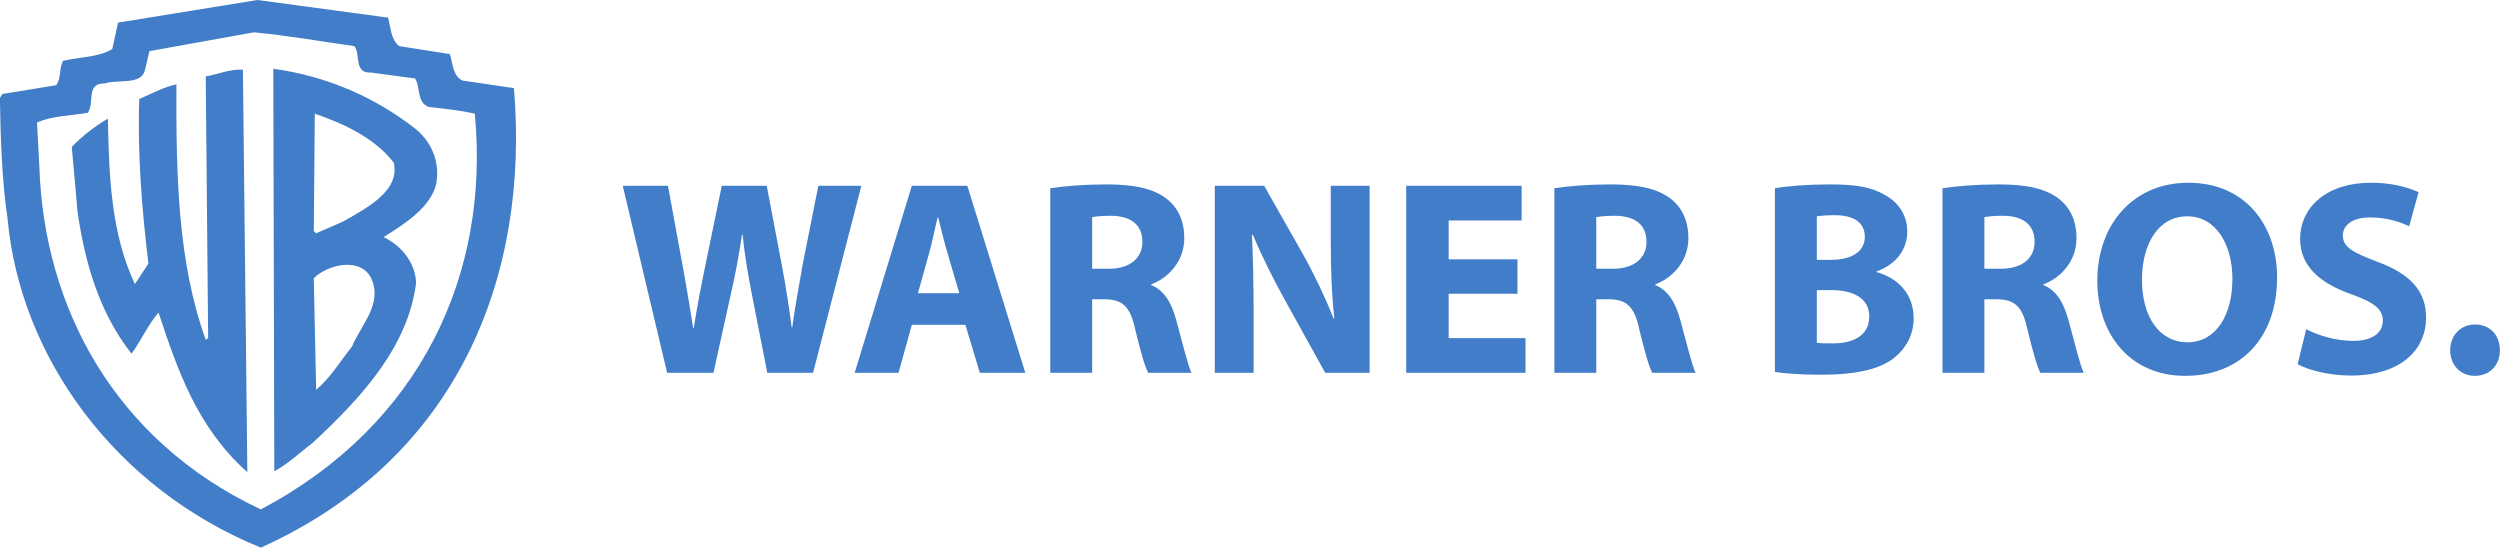
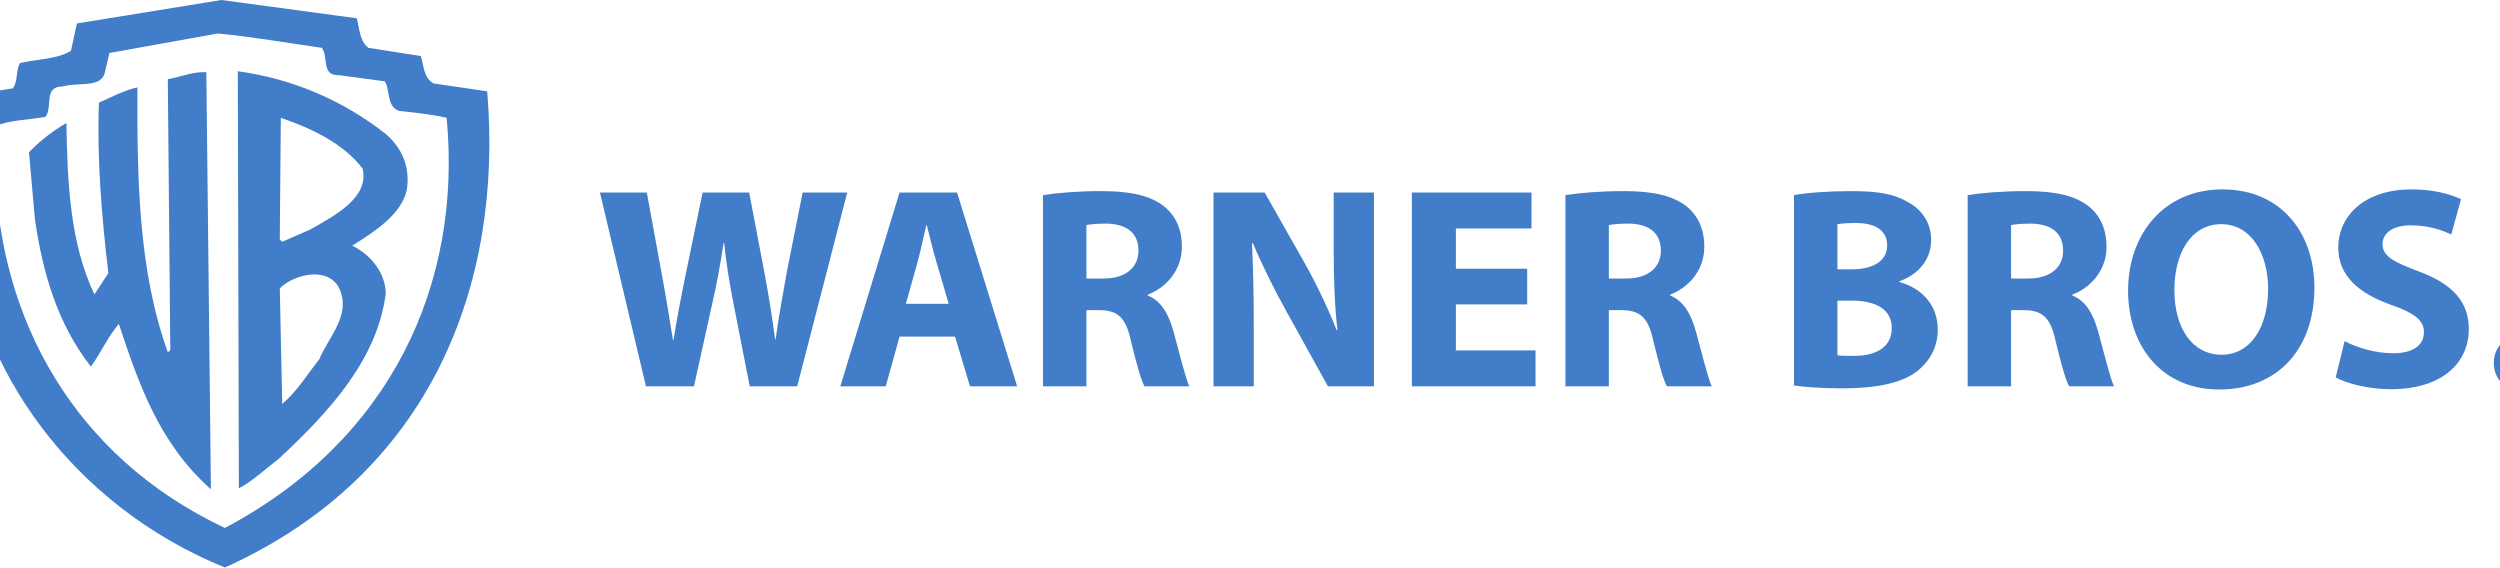
- <svg xmlns="http://www.w3.org/2000/svg" id="svg2" version="1.1" xml:space="preserve" width="400" height="87.619" viewBox="0 0 385.977 87.619">
+ <svg xmlns="http://www.w3.org/2000/svg" id="svg2" version="1.1" xml:space="preserve" viewBox="0 0 385.977 87.619">
  <defs id="defs16" />
  <style id="style4">
.s0{
	fill-rule:nonzero;
	fill:#417dc8;
}
- 
</style>
  <g id="g6" transform="matrix(0.6874397,0,0,-0.6874397,-27.03371,87.39047)">
    <g id="g8" transform="matrix(0.1,0,0,0.1,29.10019,-0.332435)">
      <g id="g10" clip-path="url(#clipPath20)">
        <path style="fill:#417dc8;fill-rule:nonzero" id="path12" class="s0" d="M 864.15,627.04 C 891.66,566.84 840.59,518.99 819.38,467.71 791.9,433.51 771.46,397.95 736.11,367.19 l -5.51,259.84 c 30.63,30.77 107.63,51.28 133.55,0 z m 52.63,268.7 C 931.71,829.44 852.37,789.76 798.96,758.99 l -62.86,-27.35 -5.51,4.79 2.36,273.52 C 801.3,986.7 873.61,952.5 916.79,895.74 Z M 565.63,1112.5 c -32.22,1.38 -57.35,-10.93 -86.42,-15.72 l 0,-9.59 5.51,-598.97 -5.51,-4.8 c -65.98,182.58 -69.13,387.7 -68.33,594.89 -30.66,-6.84 -58.14,-21.89 -86.44,-34.2 -4.68,-126.49 6.3,-258.44 21.23,-382.91 l -31.43,-47.86 c -54.99,116.24 -60.5,250.27 -62.85,384.96 -29.84,-17.1 -59.7,-40.35 -84.06,-65.63 L 180.7,782.23 c 17.29,-119.65 50.28,-234.52 125.68,-330.96 22.8,31.46 38.5,67.72 62.86,95.75 44,-132.66 89.57,-267.35 206.62,-371.29 l 0,8.88 z m 70.72,2.05 2.33,-936.76 c 32.22,17.07 59.73,43.76 89.57,66.32 118.64,110.08 221.55,225.65 240.4,371.29 -0.79,44.45 -31.45,86.16 -75.43,107.37 50.28,31.46 110.78,70.42 122.56,125.11 7.86,47.2 -7.86,92.32 -47.13,125.82 -95.05,74.52 -207.41,123.75 -332.3,140.85 z m -44.8,84.8 L 348,1155.59 337.81,1112.5 c -7.07,-36.92 -62.86,-21.87 -94.25,-32.13 -44.8,0.67 -22,-46.5 -39.29,-68.39 -40.06,-6.83 -82.5,-6.83 -117.84,-22.57 l 5.5,-104.59 C 102.91,561.38 264.76,250.26 607.28,88.88 c 372.36,196.94 533.41,547.03 498.07,921.07 -35.35,8.2 -71.49,11.61 -107.65,15.71 -28.27,11.62 -18.05,45.13 -31.4,66.32 l -102.14,13.7 c -41.62,-2.06 -23.57,42.37 -39.26,61.53 -77.78,10.94 -153.99,24.62 -233.33,32.14 z m 311.89,34.19 c 6.27,-23.25 6.27,-50.61 25.92,-66.33 l 117.85,-18.46 c 7.07,-21.21 6.27,-49.92 29.04,-61.56 l 120.23,-17.76 C 1232.62,635.24 1070,208.55 607.28,0 264.76,139.49 47.15,447.2 18.08,763.79 4.71,854.72 1.59,950.45 0,1046.17 l 5.51,9.59 125.68,20.51 c 11.81,16.41 6.3,38.97 15.73,56.74 38.47,8.89 83.27,8.22 114.7,27.35 l 13.34,61.55 324.46,52.66 304.02,-41.03 m 649.55,-826.64 -103.32,435.24 105.25,0 32.93,-179.52 m -34.86,-255.72 -103.32,435.24 105.25,0 32.93,-179.52 m -34.86,-255.72 -103.32,435.24 105.25,0 32.93,-179.52 m -34.86,-255.72 -103.32,435.24 105.25,0 32.93,-179.52 m -34.86,-255.72 -103.32,435.24 105.25,0 32.93,-179.52 c 9.69,-51.66 18.73,-107.84 25.83,-151.75 l 1.3,0 c 7.1,47.15 17.43,99.45 28.41,153.04 l 36.81,178.24 104.61,0 34.87,-183.4 c 9.69,-51.01 16.79,-97.5 23.25,-145.93 l 1.29,0 c 6.46,48.43 16.14,99.44 25.18,151.1 l 35.52,178.24 100.09,0 -112.36,-435.24 -106.55,0 -36.81,187.27 c -8.39,43.91 -15.49,84.59 -20.66,134.31 l -1.29,0 c -7.75,-49.08 -14.86,-90.41 -25.19,-134.31 l -41.33,-187.27 -107.83,0 m 679.96,185.31 -27.12,92.34 c -7.75,25.83 -15.5,58.12 -21.96,83.95 l -1.29,0 c -6.45,-25.83 -12.91,-58.76 -20.02,-83.95 l -25.83,-92.34 z m -110.42,-73.62 -31,-111.71 -102.03,0 133.03,435.24 129.15,0 134.96,-435.24 -105.91,0 -33.57,111.72 -124.63,0 m 419.71,130.44 38.75,0 c 49.08,0 78.13,24.54 78.13,62.64 0,40.03 -27.12,60.06 -72.32,60.7 -23.89,0 -37.45,-1.93 -44.56,-3.23 z m -97.5,187.27 c 31.64,5.16 78.78,9.04 131.08,9.04 64.58,0 109.78,-9.69 140.78,-34.22 25.83,-20.66 40.03,-51.01 40.03,-91.05 0,-55.53 -39.39,-93.63 -76.84,-107.2 l 0,-1.94 c 30.35,-12.27 47.14,-41.33 58.12,-81.37 13.56,-49.07 27.12,-105.9 35.51,-122.69 l -100.73,0 c -7.11,12.27 -17.44,47.79 -30.35,101.38 -11.62,54.24 -30.36,69.1 -70.39,69.74 l -29.71,0 0,-171.12 -97.5,0 0,429.43 m 382.91,-429.43 0,435.24 114.94,0 90.41,-159.5 c 25.83,-45.85 51.66,-100.09 71.03,-149.17 l 1.93,0 c -6.45,57.47 -8.38,116.23 -8.38,181.45 l 0,127.22 90.4,0 0,-435.24 -103.32,0 -92.99,167.9 c -25.83,46.49 -54.24,102.68 -75.55,153.69 l -1.94,-0.65 c 2.58,-57.47 3.88,-118.82 3.88,-189.85 l 0,-131.09 -90.41,0 m 704.49,184.04 -160.15,0 0,-103.32 178.88,0 0,-80.72 -277.68,0 0,435.24 268.63,0 0,-80.72 -169.83,0 0,-90.41 160.15,0 0,-80.07 m 183.38,58.12 38.75,0 c 49.08,0 78.14,24.54 78.14,62.64 0,40.03 -27.12,60.06 -72.32,60.7 -23.9,0 -37.46,-1.93 -44.57,-3.23 z m -97.51,187.27 c 31.65,5.16 78.78,9.04 131.1,9.04 64.57,0 109.77,-9.69 140.77,-34.22 25.83,-20.66 40.04,-51.01 40.04,-91.05 0,-55.53 -39.4,-93.63 -76.85,-107.2 l 0,-1.94 c 30.35,-12.27 47.14,-41.33 58.12,-81.37 13.56,-49.07 27.12,-105.9 35.52,-122.69 l -100.75,0 c -7.1,12.27 -17.43,47.79 -30.34,101.38 -11.63,54.24 -30.35,69.1 -70.39,69.74 l -29.71,0 0,-171.12 -97.51,0 0,429.43 m 610.86,-359.68 c 9.69,-1.29 21.31,-1.29 38.1,-1.29 44.56,0 83.95,16.79 83.95,62.64 0,43.91 -39.39,61.35 -88.46,61.35 l -33.59,0 z m 0,193.08 32.29,0 c 51.66,0 79.43,21.31 79.43,53.6 0,32.93 -25.18,50.37 -69.74,50.37 -21.31,0 -33.58,-1.29 -41.98,-2.58 z m -97.51,166.6 c 25.83,5.16 78.14,9.04 127.22,9.04 60.05,0 96.87,-5.82 128.51,-24.54 30.35,-16.14 52.3,-45.84 52.3,-85.24 0,-38.75 -22.6,-74.91 -71.68,-92.99 l 0,-1.29 c 49.73,-13.56 86.54,-51.01 86.54,-107.2 0,-39.39 -18.09,-70.38 -45.21,-92.34 -31.64,-25.18 -84.59,-39.39 -171.12,-39.39 -48.43,0 -84.6,3.23 -106.56,6.46 l 0,427.48 m 487.52,-187.26 38.75,0 c 49.08,0 78.14,24.54 78.14,62.64 0,40.03 -27.12,60.06 -72.33,60.7 -23.89,0 -37.45,-1.93 -44.56,-3.23 z m -97.51,187.27 c 31.64,5.16 78.78,9.04 131.1,9.04 64.57,0 109.77,-9.69 140.77,-34.22 25.83,-20.66 40.04,-51.01 40.04,-91.05 0,-55.53 -39.4,-93.63 -76.85,-107.2 l 0,-1.94 c 30.35,-12.27 47.14,-41.33 58.12,-81.37 13.56,-49.07 27.12,-105.9 35.52,-122.69 l -100.75,0 c -7.1,12.27 -17.43,47.79 -30.34,101.38 -11.63,54.24 -30.35,69.1 -70.39,69.74 l -29.71,0 0,-171.12 -97.51,0 0,429.43 m 464.29,-213.1 c 0,-85.24 40.03,-145.3 105.9,-145.3 66.51,0 104.61,63.29 104.61,147.88 0,78.13 -37.45,145.29 -105.25,145.29 -66.52,0 -105.26,-63.28 -105.26,-147.88 z m 314.47,5.81 c 0,-142.71 -86.52,-229.24 -213.74,-229.24 -129.15,0 -204.7,97.51 -204.7,221.49 0,130.44 83.31,227.95 211.8,227.95 133.68,0 206.64,-100.09 206.64,-220.2 m 67.8,-120.75 c 26.47,-13.56 67.16,-27.12 109.13,-27.12 45.2,0 69.09,18.72 69.09,47.14 0,27.12 -20.66,42.62 -72.97,61.35 -72.32,25.19 -119.46,65.22 -119.46,128.5 0,74.26 61.99,131.09 164.67,131.09 49.07,0 85.24,-10.33 111.06,-21.95 l -21.95,-79.43 c -17.43,8.4 -48.43,20.66 -91.05,20.66 -42.62,0 -63.29,-19.37 -63.29,-41.97 0,-27.77 24.54,-40.04 80.72,-61.35 76.85,-28.41 113.01,-68.45 113.01,-129.79 0,-72.97 -56.18,-134.96 -175.64,-134.96 -49.73,0 -98.8,12.92 -123.34,26.48 l 20.02,81.36 m 335.13,-49.09 c 0,34.88 23.9,60.06 58.13,60.06 34.22,0 57.47,-24.53 57.47,-60.05 0,-34.22 -23.25,-59.41 -58.13,-59.41 -33.57,0 -57.47,25.18 -57.47,59.41" />
      </g>
    </g>
  </g>
</svg>
